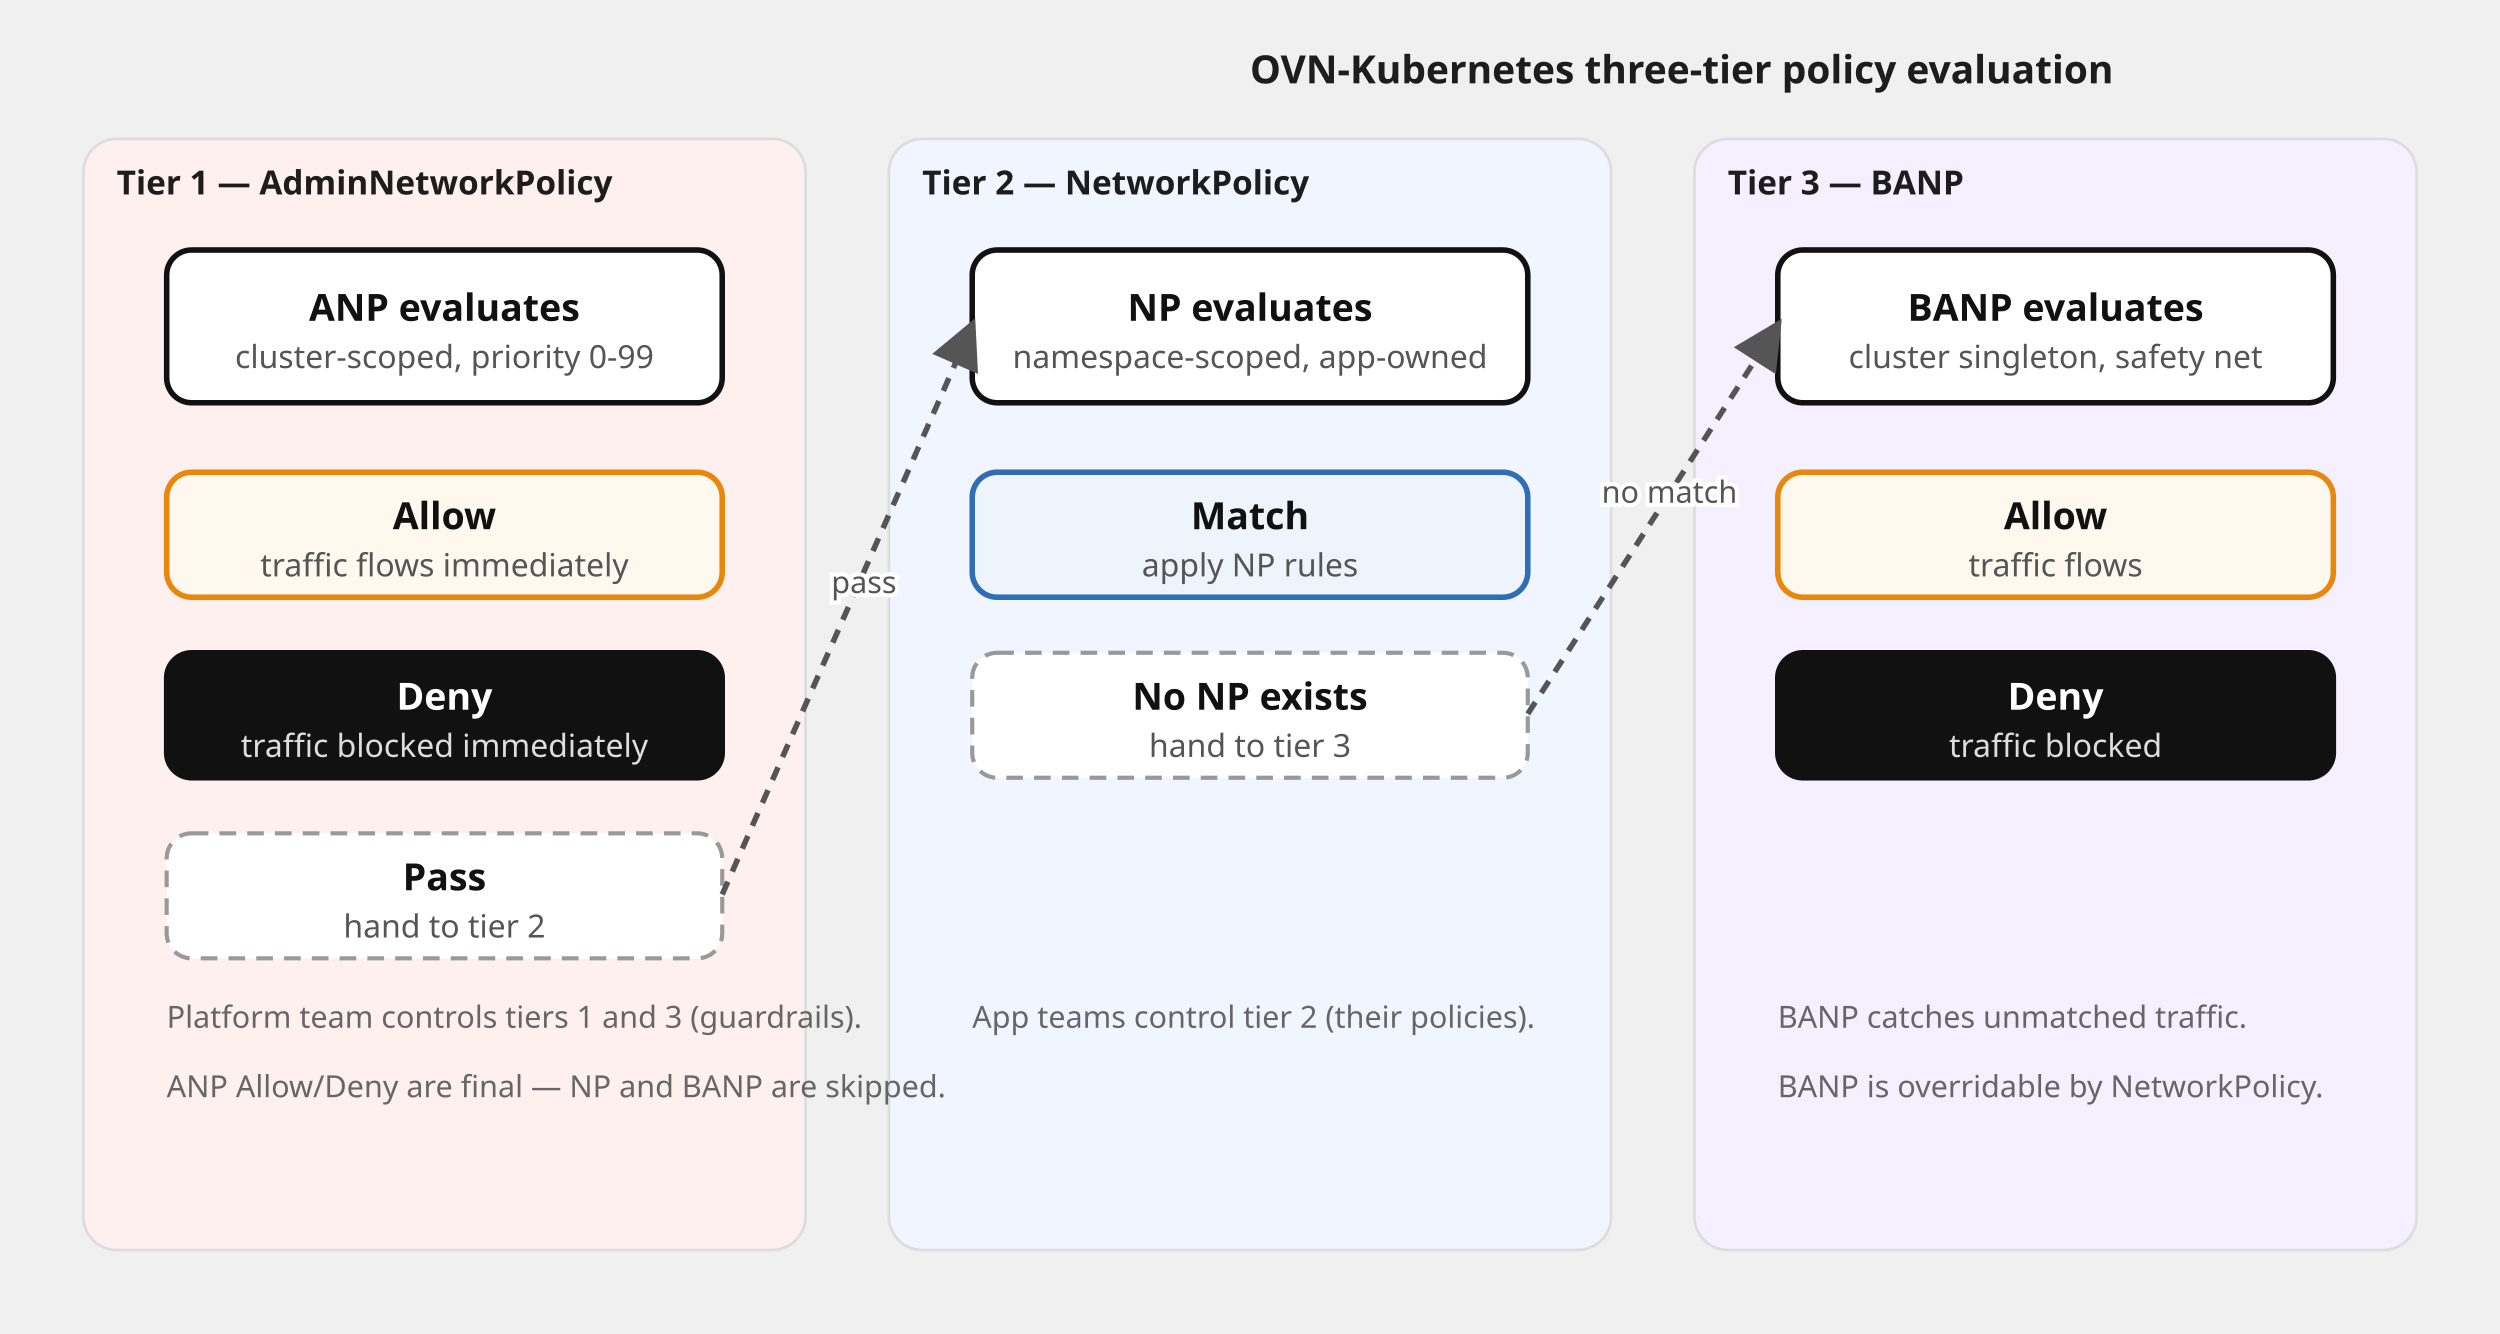
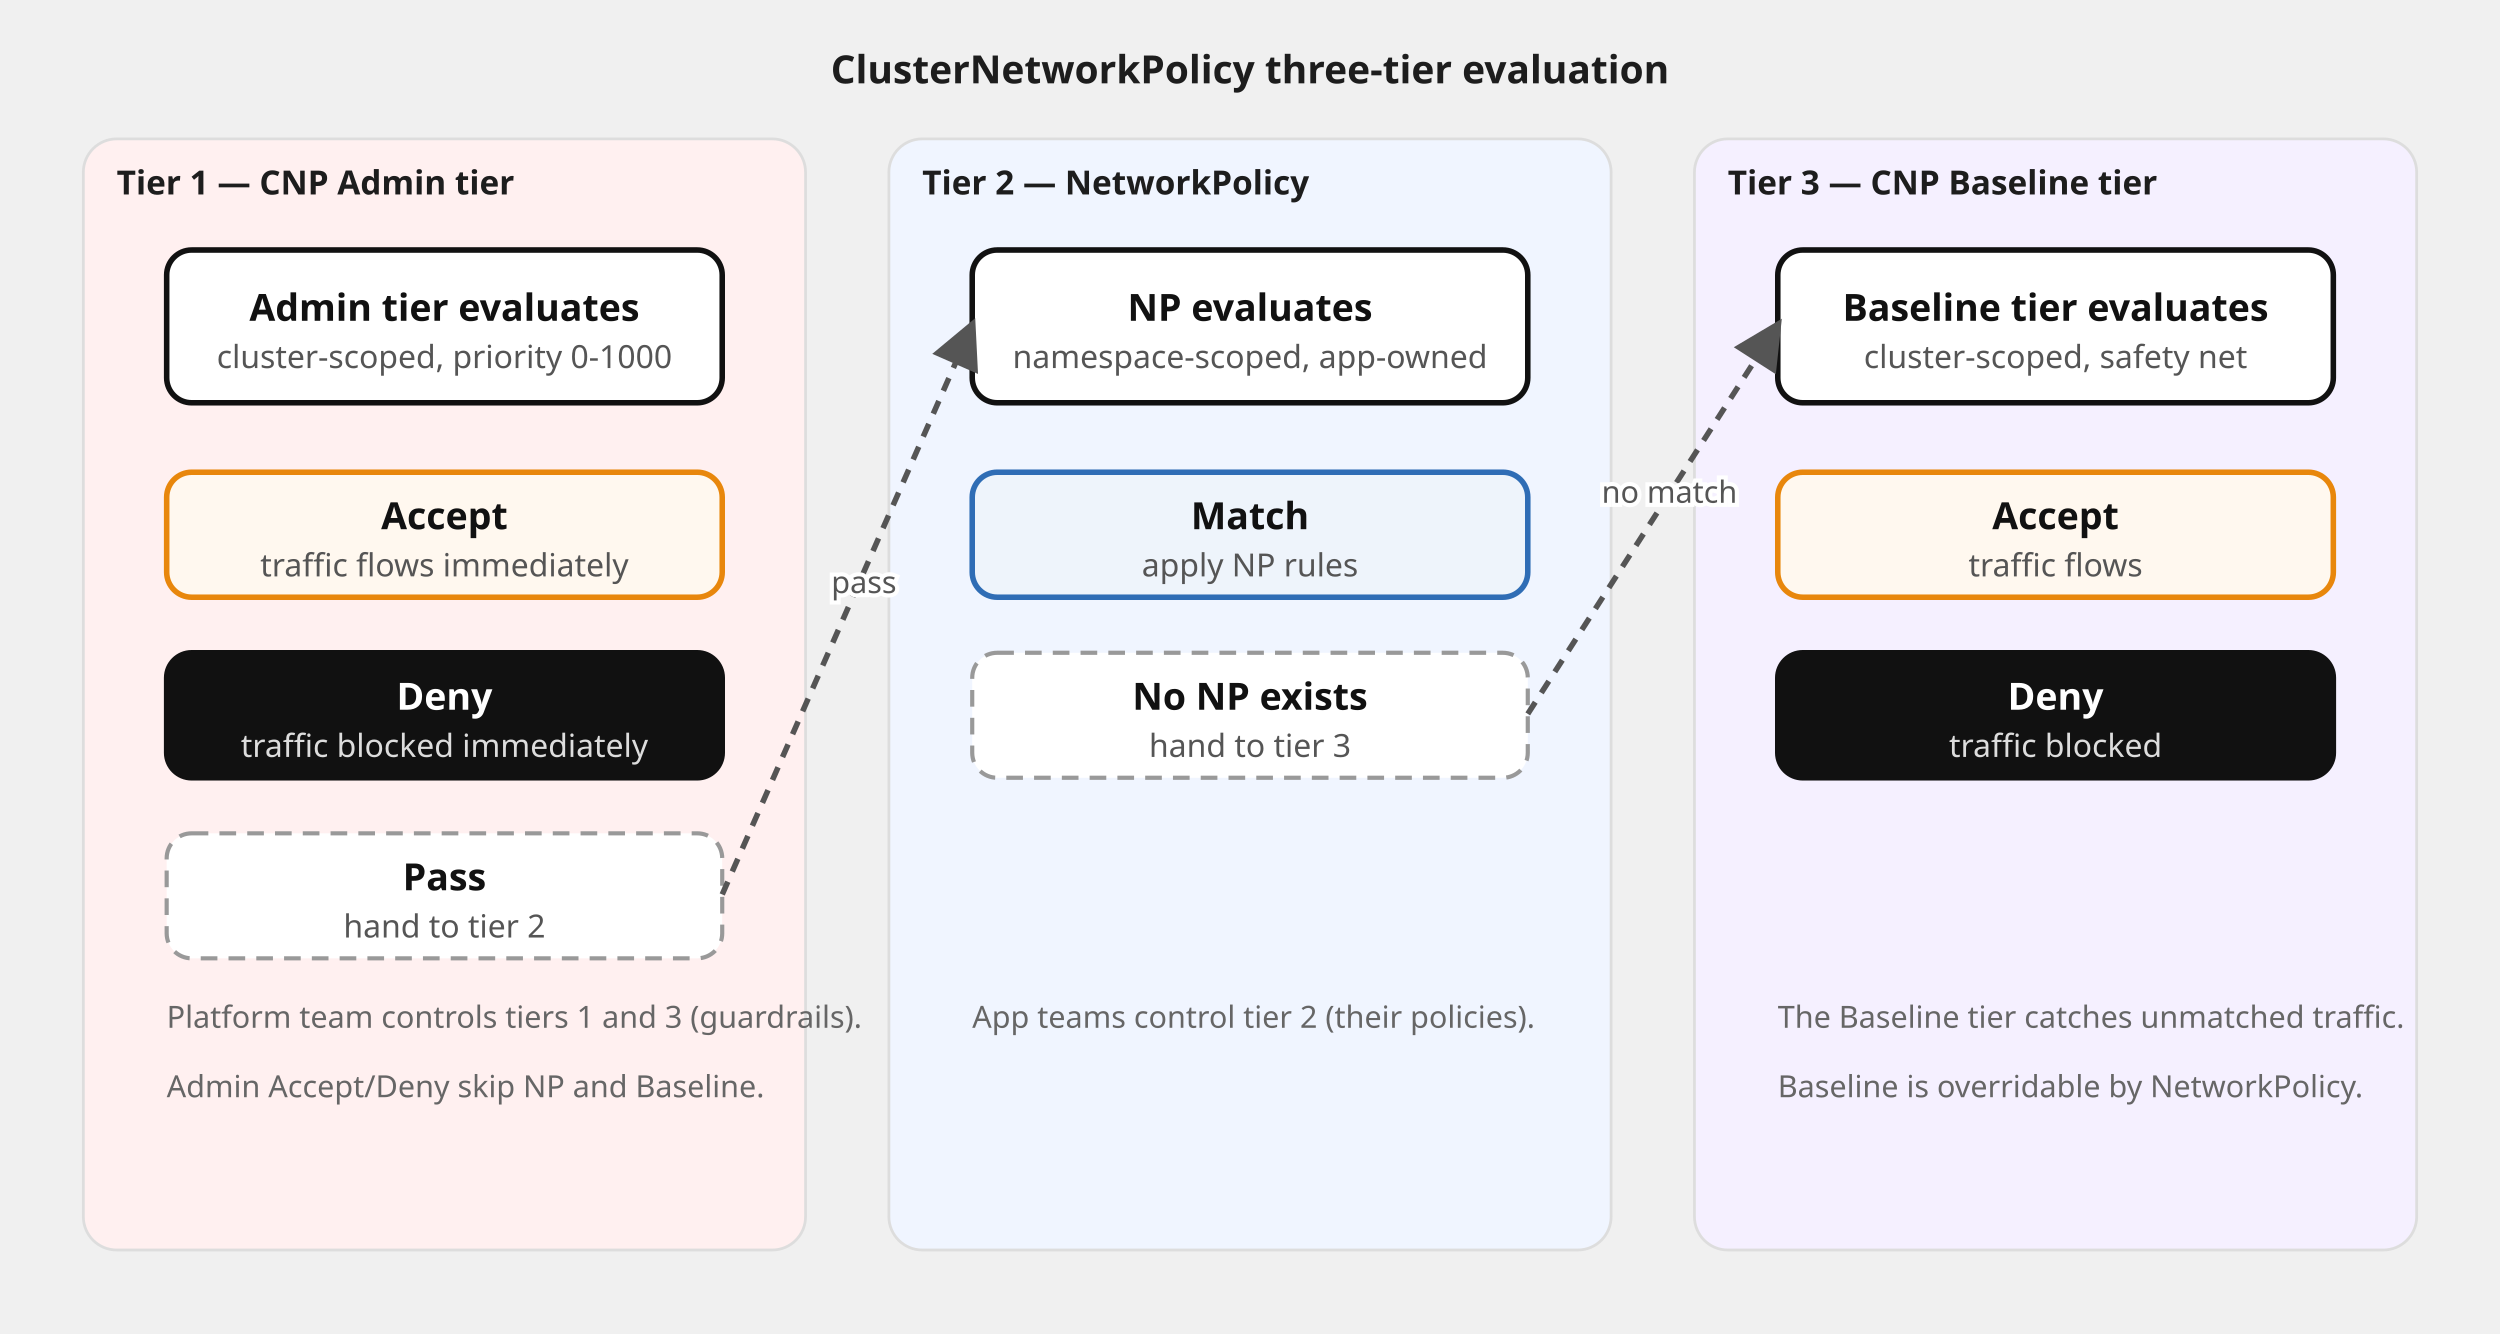
<svg xmlns="http://www.w3.org/2000/svg" viewBox="0 0 900 480" font-family="'Red Hat Text', system-ui, sans-serif" role="img">
  <defs>
    <marker id="a" viewBox="0 0 10 10" refX="8.5" refY="5" markerWidth="9" markerHeight="9" orient="auto-start-reverse">
      <path d="M0,0 L10,5 L0,10 z" fill="#555" />
    </marker>
    <marker id="am" viewBox="0 0 10 10" refX="8.5" refY="5" markerWidth="9" markerHeight="9" orient="auto-start-reverse">
      <path d="M0,0 L10,5 L0,10 z" fill="#b8650a" />
    </marker>
  </defs>
  <rect x="30" y="50" width="260" height="400" rx="12" fill="#fff0f0" stroke="#ddd" />
-   <text x="42" y="70" font-size="12" font-weight="700" fill="#1d1d1d">Tier 1 — AdminNetworkPolicy</text>
+   <text x="42" y="70" font-size="12" font-weight="700" fill="#1d1d1d">Tier 1 — CNP Admin tier</text>
  <rect x="320" y="50" width="260" height="400" rx="12" fill="#f0f5ff" stroke="#ddd" />
  <text x="332" y="70" font-size="12" font-weight="700" fill="#1d1d1d">Tier 2 — NetworkPolicy</text>
  <rect x="610" y="50" width="260" height="400" rx="12" fill="#f5f0ff" stroke="#ddd" />
-   <text x="622" y="70" font-size="12" font-weight="700" fill="#1d1d1d">Tier 3 — BANP</text>
+   <text x="622" y="70" font-size="12" font-weight="700" fill="#1d1d1d">Tier 3 — CNP Baseline tier</text>
  <rect x="60" y="90" width="200" height="55" rx="9" fill="#ffffff" stroke="#111111" stroke-width="2" />
-   <text x="160.0" y="115.5" font-size="13.5" font-weight="700" fill="#111111" text-anchor="middle">ANP evaluates</text>
-   <text x="160.0" y="132.5" font-size="11.5" fill="#555555" text-anchor="middle">cluster-scoped, priority 0-99</text>
+   <text x="160.0" y="115.5" font-size="13.5" font-weight="700" fill="#111111" text-anchor="middle">Admin tier evaluates</text>
+   <text x="160.0" y="132.5" font-size="11.5" fill="#555555" text-anchor="middle">cluster-scoped, priority 0-1000</text>
  <rect x="60" y="170" width="200" height="45" rx="9" fill="#fff8ef" stroke="#e8870c" stroke-width="2" />
-   <text x="160.0" y="190.5" font-size="13.5" font-weight="700" fill="#111111" text-anchor="middle">Allow</text>
+   <text x="160.0" y="190.5" font-size="13.5" font-weight="700" fill="#111111" text-anchor="middle">Accept</text>
  <text x="160.0" y="207.5" font-size="11.5" fill="#555555" text-anchor="middle">traffic flows immediately</text>
  <rect x="60" y="235" width="200" height="45" rx="9" fill="#111111" stroke="#111111" stroke-width="2" />
  <text x="160.0" y="255.5" font-size="13.5" font-weight="700" fill="#ffffff" text-anchor="middle">Deny</text>
  <text x="160.0" y="272.5" font-size="11.5" fill="#dddddd" text-anchor="middle">traffic blocked immediately</text>
  <rect x="60" y="300" width="200" height="45" rx="9" fill="#ffffff" stroke="#999999" stroke-width="1.5" stroke-dasharray="6 4" />
  <text x="160.0" y="320.5" font-size="13.5" font-weight="700" fill="#111111" text-anchor="middle">Pass</text>
  <text x="160.0" y="337.5" font-size="11.5" fill="#555555" text-anchor="middle">hand to tier 2</text>
  <rect x="350" y="90" width="200" height="55" rx="9" fill="#ffffff" stroke="#111111" stroke-width="2" />
  <text x="450.0" y="115.5" font-size="13.5" font-weight="700" fill="#111111" text-anchor="middle">NP evaluates</text>
  <text x="450.0" y="132.5" font-size="11.5" fill="#555555" text-anchor="middle">namespace-scoped, app-owned</text>
  <rect x="350" y="170" width="200" height="45" rx="9" fill="#eef4fb" stroke="#2f6db5" stroke-width="2" />
  <text x="450.0" y="190.5" font-size="13.5" font-weight="700" fill="#111111" text-anchor="middle">Match</text>
  <text x="450.0" y="207.5" font-size="11.5" fill="#555555" text-anchor="middle">apply NP rules</text>
  <rect x="350" y="235" width="200" height="45" rx="9" fill="#ffffff" stroke="#999999" stroke-width="1.5" stroke-dasharray="6 4" />
  <text x="450.0" y="255.5" font-size="13.5" font-weight="700" fill="#111111" text-anchor="middle">No NP exists</text>
  <text x="450.0" y="272.5" font-size="11.5" fill="#555555" text-anchor="middle">hand to tier 3</text>
  <rect x="640" y="90" width="200" height="55" rx="9" fill="#ffffff" stroke="#111111" stroke-width="2" />
-   <text x="740.0" y="115.5" font-size="13.5" font-weight="700" fill="#111111" text-anchor="middle">BANP evaluates</text>
-   <text x="740.0" y="132.5" font-size="11.5" fill="#555555" text-anchor="middle">cluster singleton, safety net</text>
+   <text x="740.0" y="115.5" font-size="13.5" font-weight="700" fill="#111111" text-anchor="middle">Baseline tier evaluates</text>
+   <text x="740.0" y="132.5" font-size="11.5" fill="#555555" text-anchor="middle">cluster-scoped, safety net</text>
  <rect x="640" y="170" width="200" height="45" rx="9" fill="#fff8ef" stroke="#e8870c" stroke-width="2" />
-   <text x="740.0" y="190.5" font-size="13.5" font-weight="700" fill="#111111" text-anchor="middle">Allow</text>
+   <text x="740.0" y="190.5" font-size="13.5" font-weight="700" fill="#111111" text-anchor="middle">Accept</text>
  <text x="740.0" y="207.5" font-size="11.5" fill="#555555" text-anchor="middle">traffic flows</text>
  <rect x="640" y="235" width="200" height="45" rx="9" fill="#111111" stroke="#111111" stroke-width="2" />
  <text x="740.0" y="255.5" font-size="13.5" font-weight="700" fill="#ffffff" text-anchor="middle">Deny</text>
  <text x="740.0" y="272.5" font-size="11.5" fill="#dddddd" text-anchor="middle">traffic blocked</text>
  <path d="M260,322 L350,117" fill="none" stroke="#555" stroke-width="2" stroke-dasharray="5 4" marker-end="url(#a)" />
  <text x="311.0" y="213.5" font-size="11" fill="#ffffff" stroke="#ffffff" stroke-width="3" paint-order="stroke" text-anchor="middle">pass</text>
  <text x="311.0" y="213.5" font-size="11" fill="#555" text-anchor="middle">pass</text>
  <path d="M550,257 L640,117" fill="none" stroke="#555" stroke-width="2" stroke-dasharray="5 4" marker-end="url(#a)" />
  <text x="601.0" y="181.0" font-size="11" fill="#ffffff" stroke="#ffffff" stroke-width="3" paint-order="stroke" text-anchor="middle">no match</text>
  <text x="601.0" y="181.0" font-size="11" fill="#555" text-anchor="middle">no match</text>
-   <text x="450" y="30" font-size="14" fill="#1d1d1d" text-anchor="start" font-weight="700">OVN-Kubernetes three-tier policy evaluation</text>
+   <text x="450" y="30" font-size="14" fill="#1d1d1d" text-anchor="middle" font-weight="700">ClusterNetworkPolicy three-tier evaluation</text>
  <text x="60" y="370" font-size="11" fill="#666" text-anchor="start">Platform team controls tiers 1 and 3 (guardrails).</text>
  <text x="350" y="370" font-size="11" fill="#666" text-anchor="start">App teams control tier 2 (their policies).</text>
-   <text x="640" y="370" font-size="11" fill="#666" text-anchor="start">BANP catches unmatched traffic.</text>
-   <text x="60" y="395" font-size="11" fill="#666" text-anchor="start">ANP Allow/Deny are final — NP and BANP are skipped.</text>
-   <text x="640" y="395" font-size="11" fill="#666" text-anchor="start">BANP is overridable by NetworkPolicy.</text>
+   <text x="640" y="370" font-size="11" fill="#666" text-anchor="start">The Baseline tier catches unmatched traffic.</text>
+   <text x="60" y="395" font-size="11" fill="#666" text-anchor="start">Admin Accept/Deny skip NP and Baseline.</text>
+   <text x="640" y="395" font-size="11" fill="#666" text-anchor="start">Baseline is overridable by NetworkPolicy.</text>
</svg>
